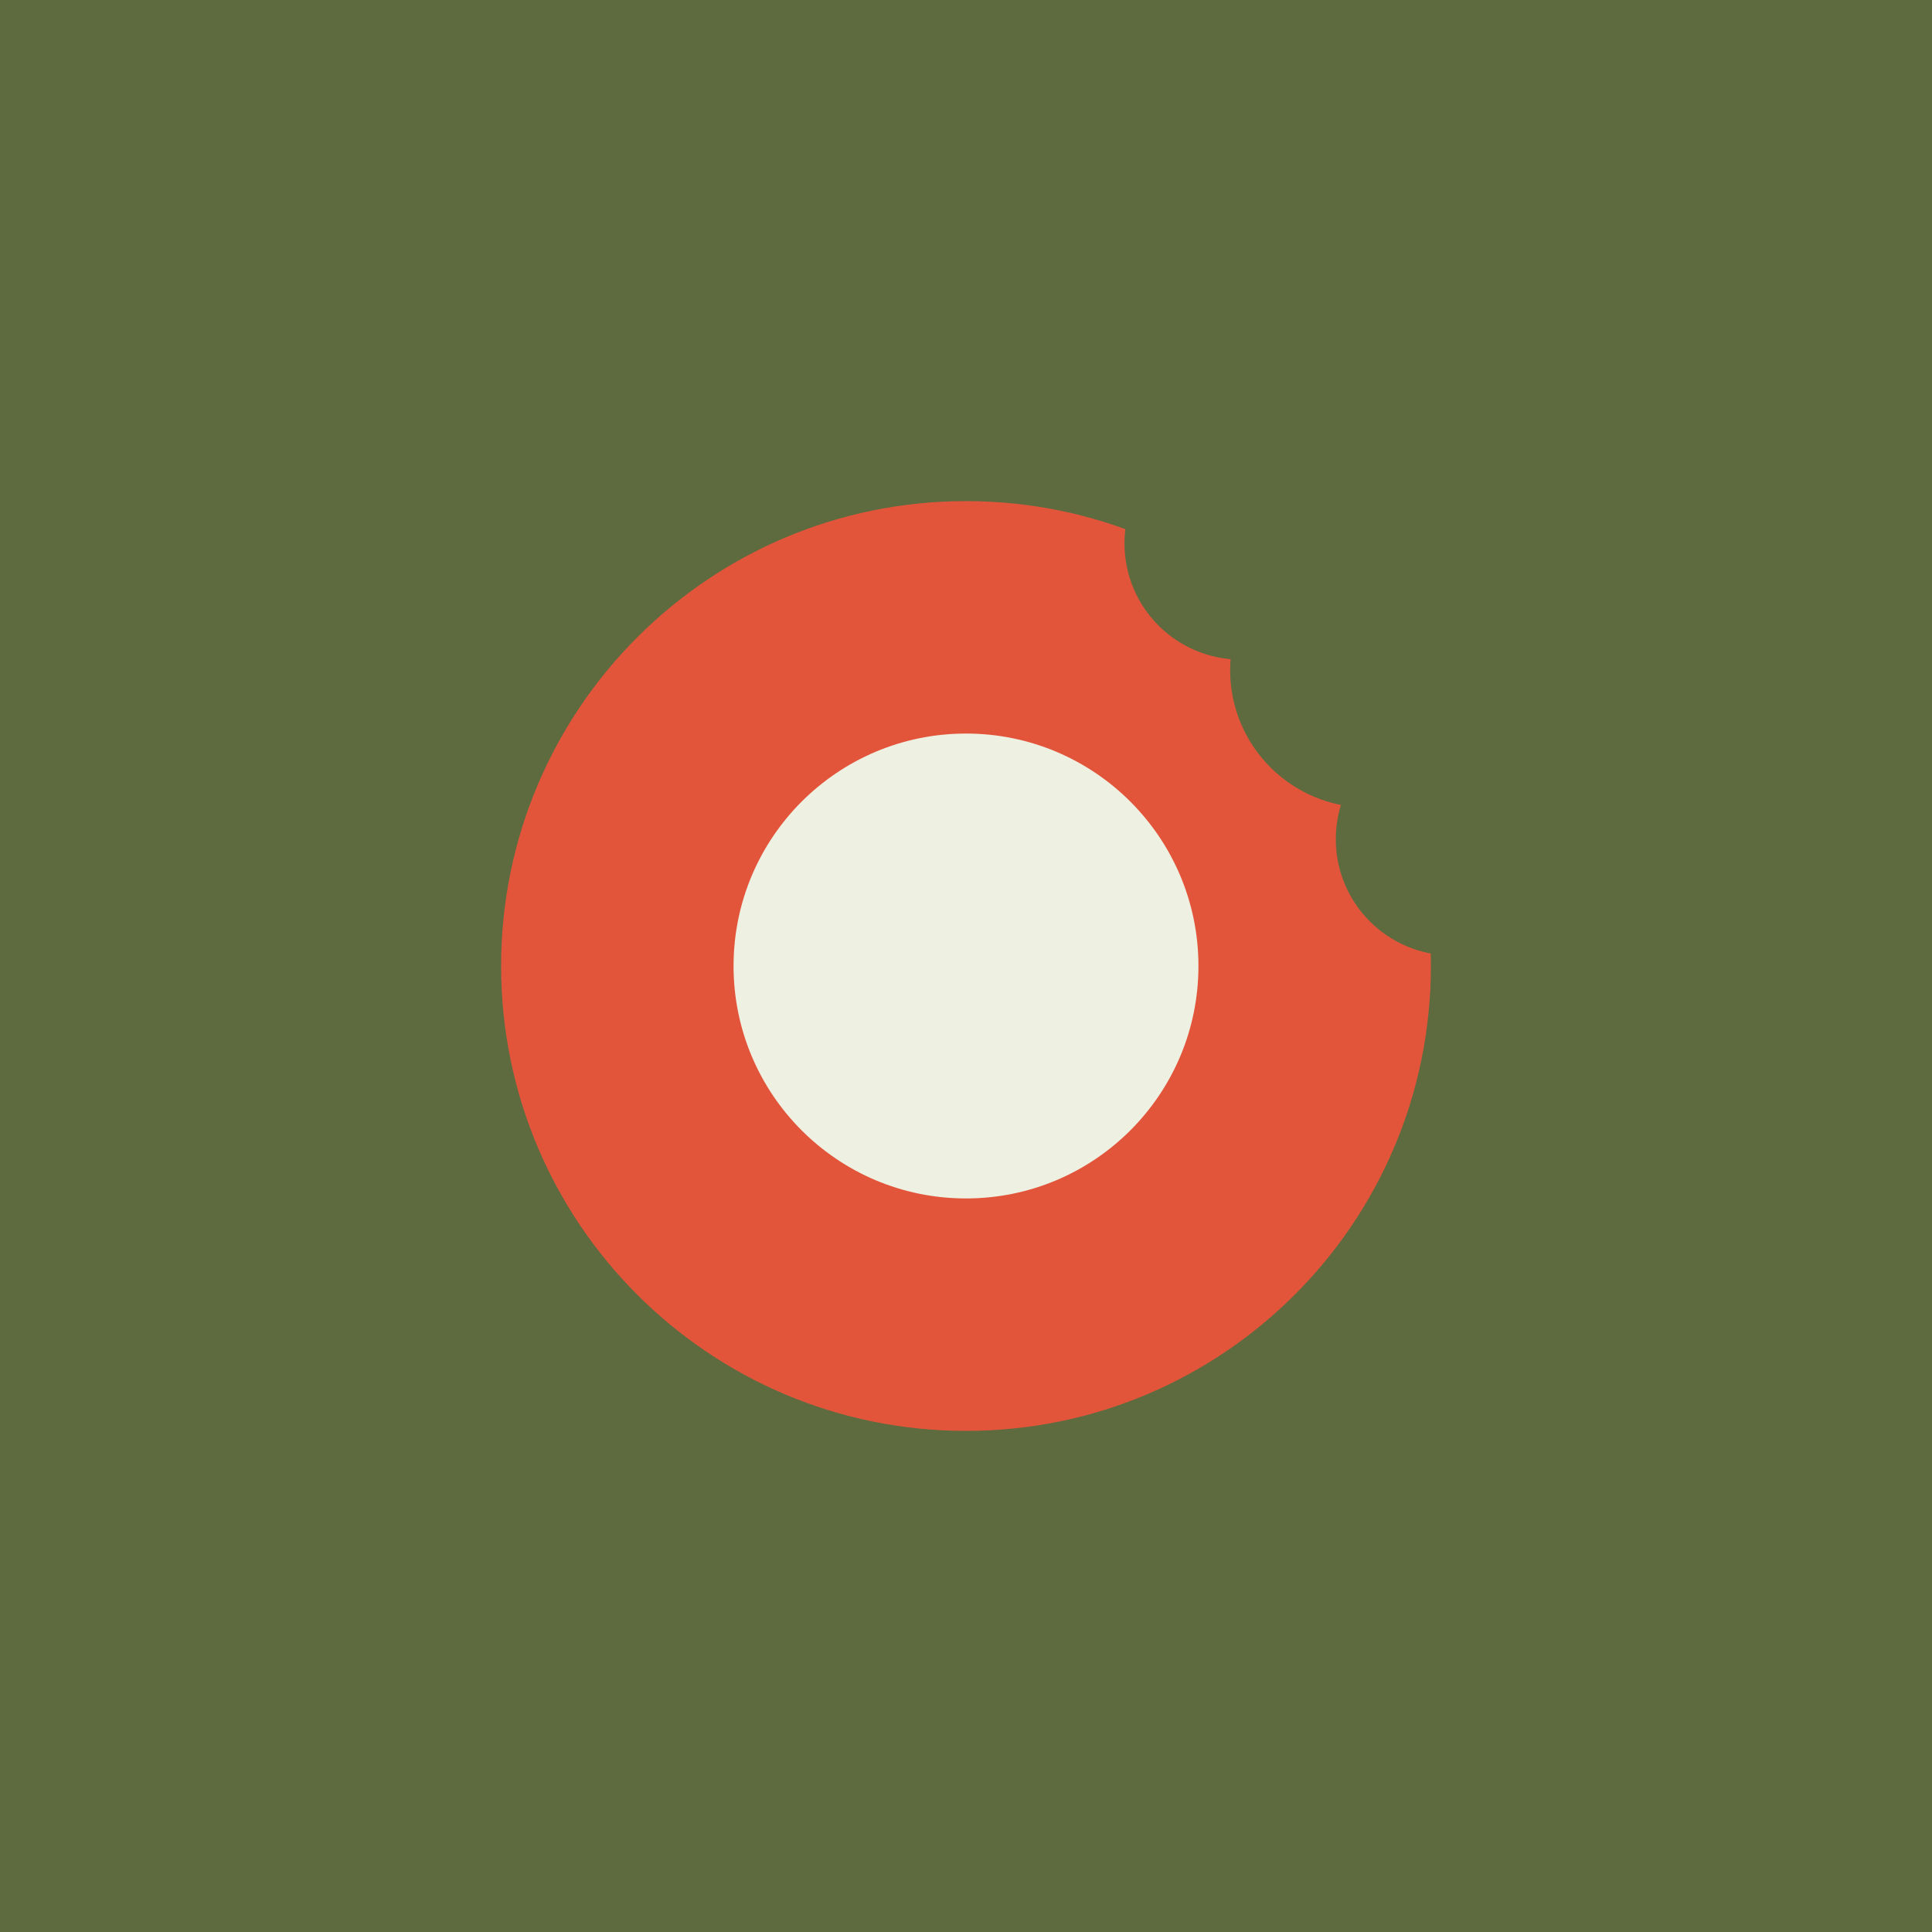
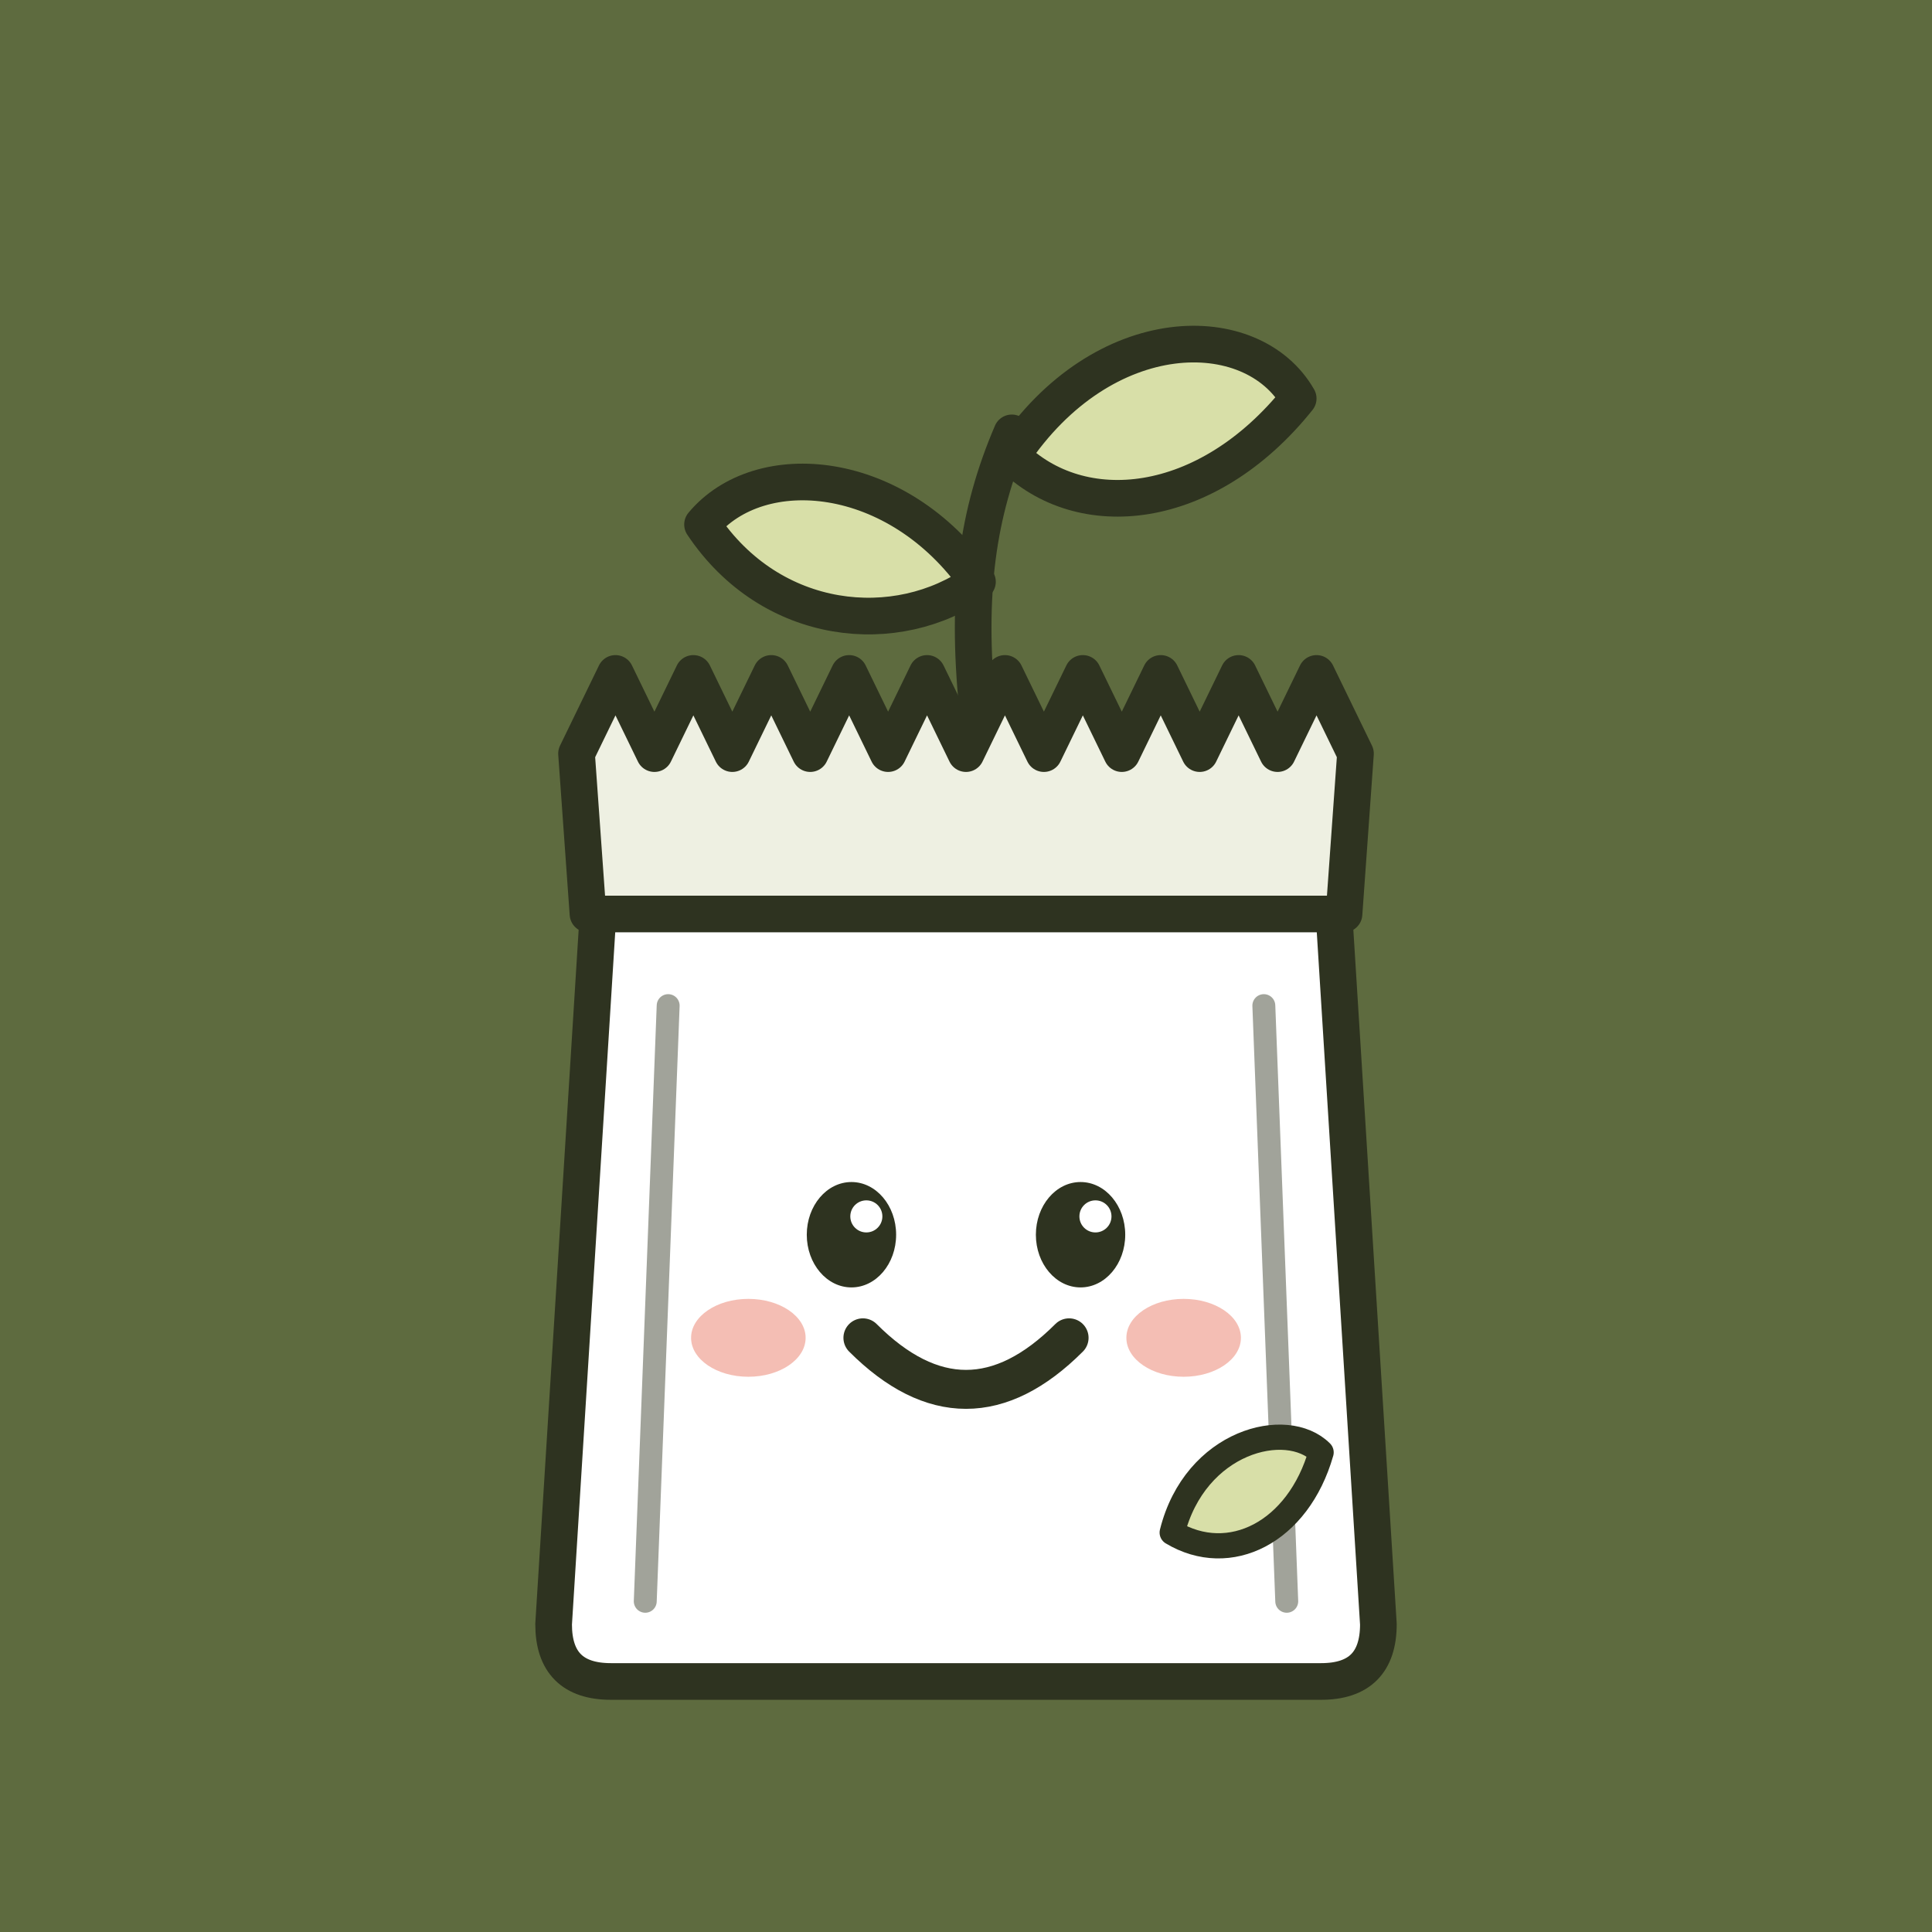
<svg xmlns="http://www.w3.org/2000/svg" viewBox="0 0 1024 1024">
  <rect width="1024" height="1024" fill="#5E6B3F" />
-   <defs>
-     <mask id="m">
-       <rect width="100" height="100" fill="#fff" />
-       <circle cx="88" cy="22" r="13" />
-       <circle cx="96" cy="38" r="11" />
-       <circle cx="76" cy="10" r="11" />
-     </mask>
-   </defs>
-   <g transform="translate(232 232) scale(5.6)" mask="url(#m)">
-     <circle cx="50" cy="50" r="44" fill="#E2553B" />
-     <circle cx="50" cy="50" r="22" fill="#EEF0E2" />
-   </g>
+   <svg x="172" y="120" width="680" height="826" viewBox="14 12 112 136">
+     <g stroke="#2E3320" stroke-width="3.2" stroke-linejoin="round" stroke-linecap="round">
+       <path d="M71 54 C70 44 71 37 74 30" fill="none" />
+       <path d="M74 32 C82 20 95 20 99 27 C91 37 80 38 74 32Z" fill="#D8DFA8" />
+       <path d="M71 43 C64 33 52 32 47 38 C53 47 64 48 71 43Z" fill="#D8DFA8" />
+       <path d="M38 70 L102 70 L106 134 Q106 139 101 139 L39 139 Q34 139 34 134 Z" fill="#FFFFFF" />
+       <path d="M36 58 L39.4 51 L42.8 58 L46.2 51 L49.6 58 L53.0 51 L56.4 58 L59.8 51 L63.2 58 L66.6 51 L70.0 58 L73.4 51 L76.8 58 L80.2 51 L83.6 58 L87.0 51 L90.4 58 L93.8 51 L97.2 58 L100.6 51 L104.0 58 L103 72 L37 72 Z" fill="#EEF0E2" />
+       <path d="M44 80 L42 132 M96 80 L98 132" fill="none" stroke-width="2" opacity=".45" />
+       <path d="M88 126 C90 118 98 116 101 119 C99 126 93 129 88 126Z" fill="#D8DFA8" stroke-width="2.2" />
+     </g>
+     <ellipse cx="60" cy="100" rx="3.9" ry="4.6" fill="#2E3320" />
+     <ellipse cx="80" cy="100" rx="3.9" ry="4.6" fill="#2E3320" />
+     <circle cx="61.3" cy="98.4" r="1.4" fill="#fff" />
+     <circle cx="81.3" cy="98.4" r="1.4" fill="#fff" />
+     <path d="M61 109 Q70 118 79 109" fill="none" stroke="#2E3320" stroke-width="3.4" stroke-linecap="round" />
+     <ellipse cx="51" cy="109" rx="5" ry="3.4" fill="#E2553B" opacity=".38" />
+     <ellipse cx="89" cy="109" rx="5" ry="3.4" fill="#E2553B" opacity=".38" />
+   </svg>
</svg>
